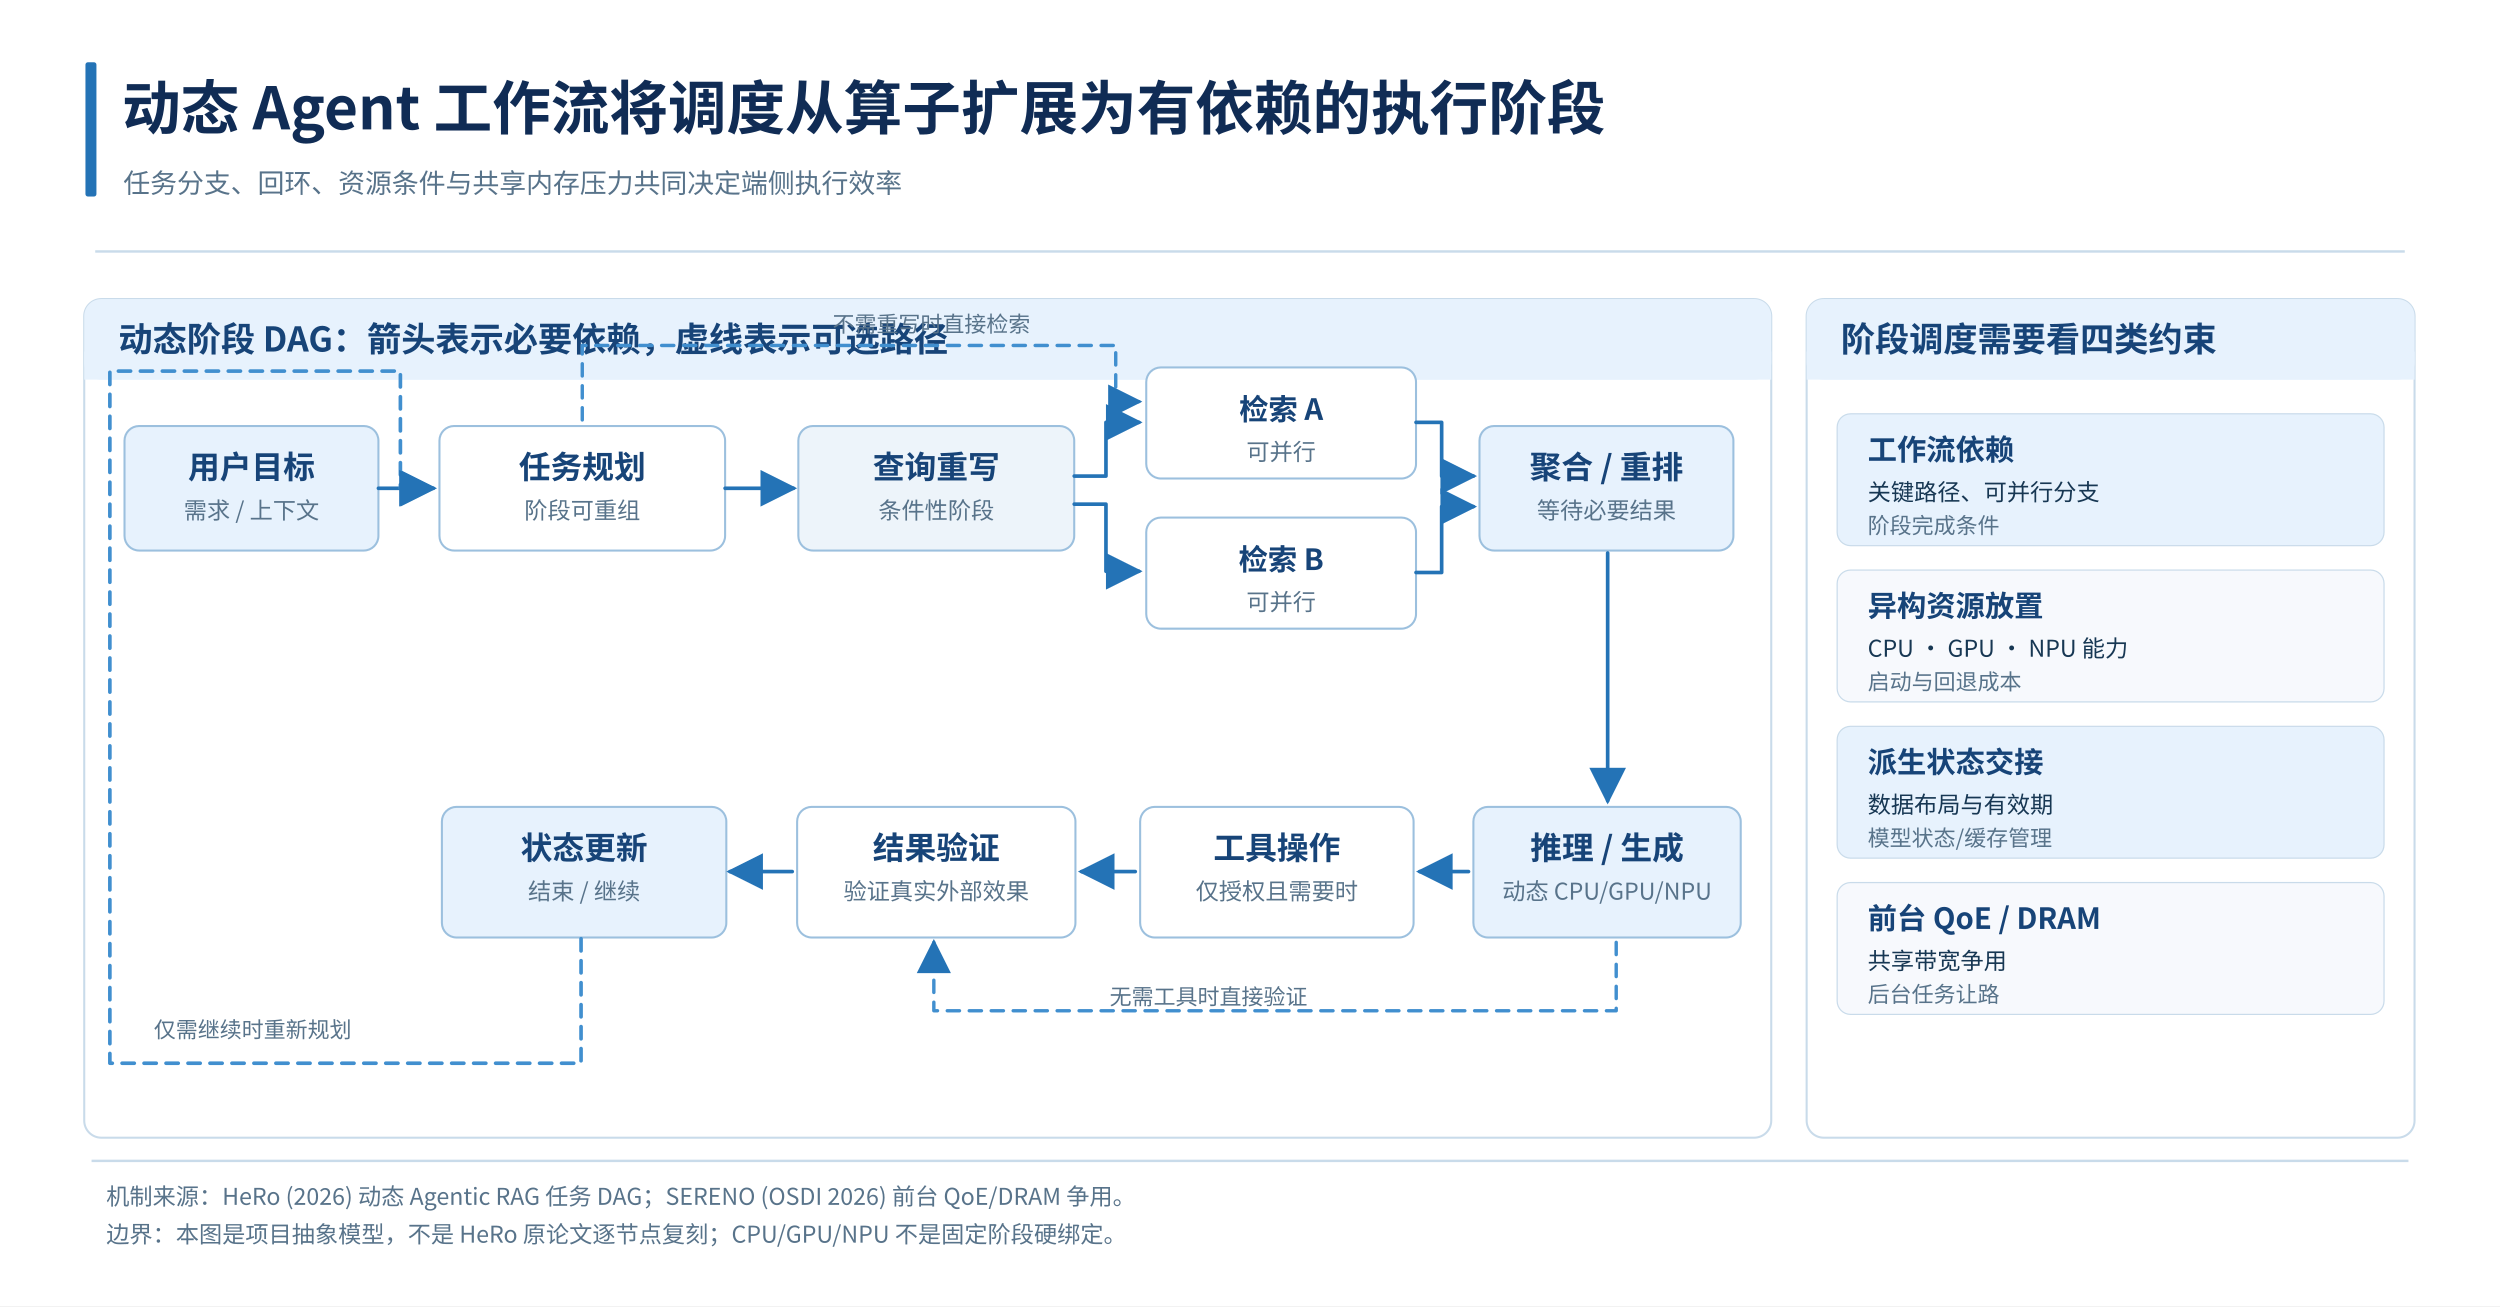
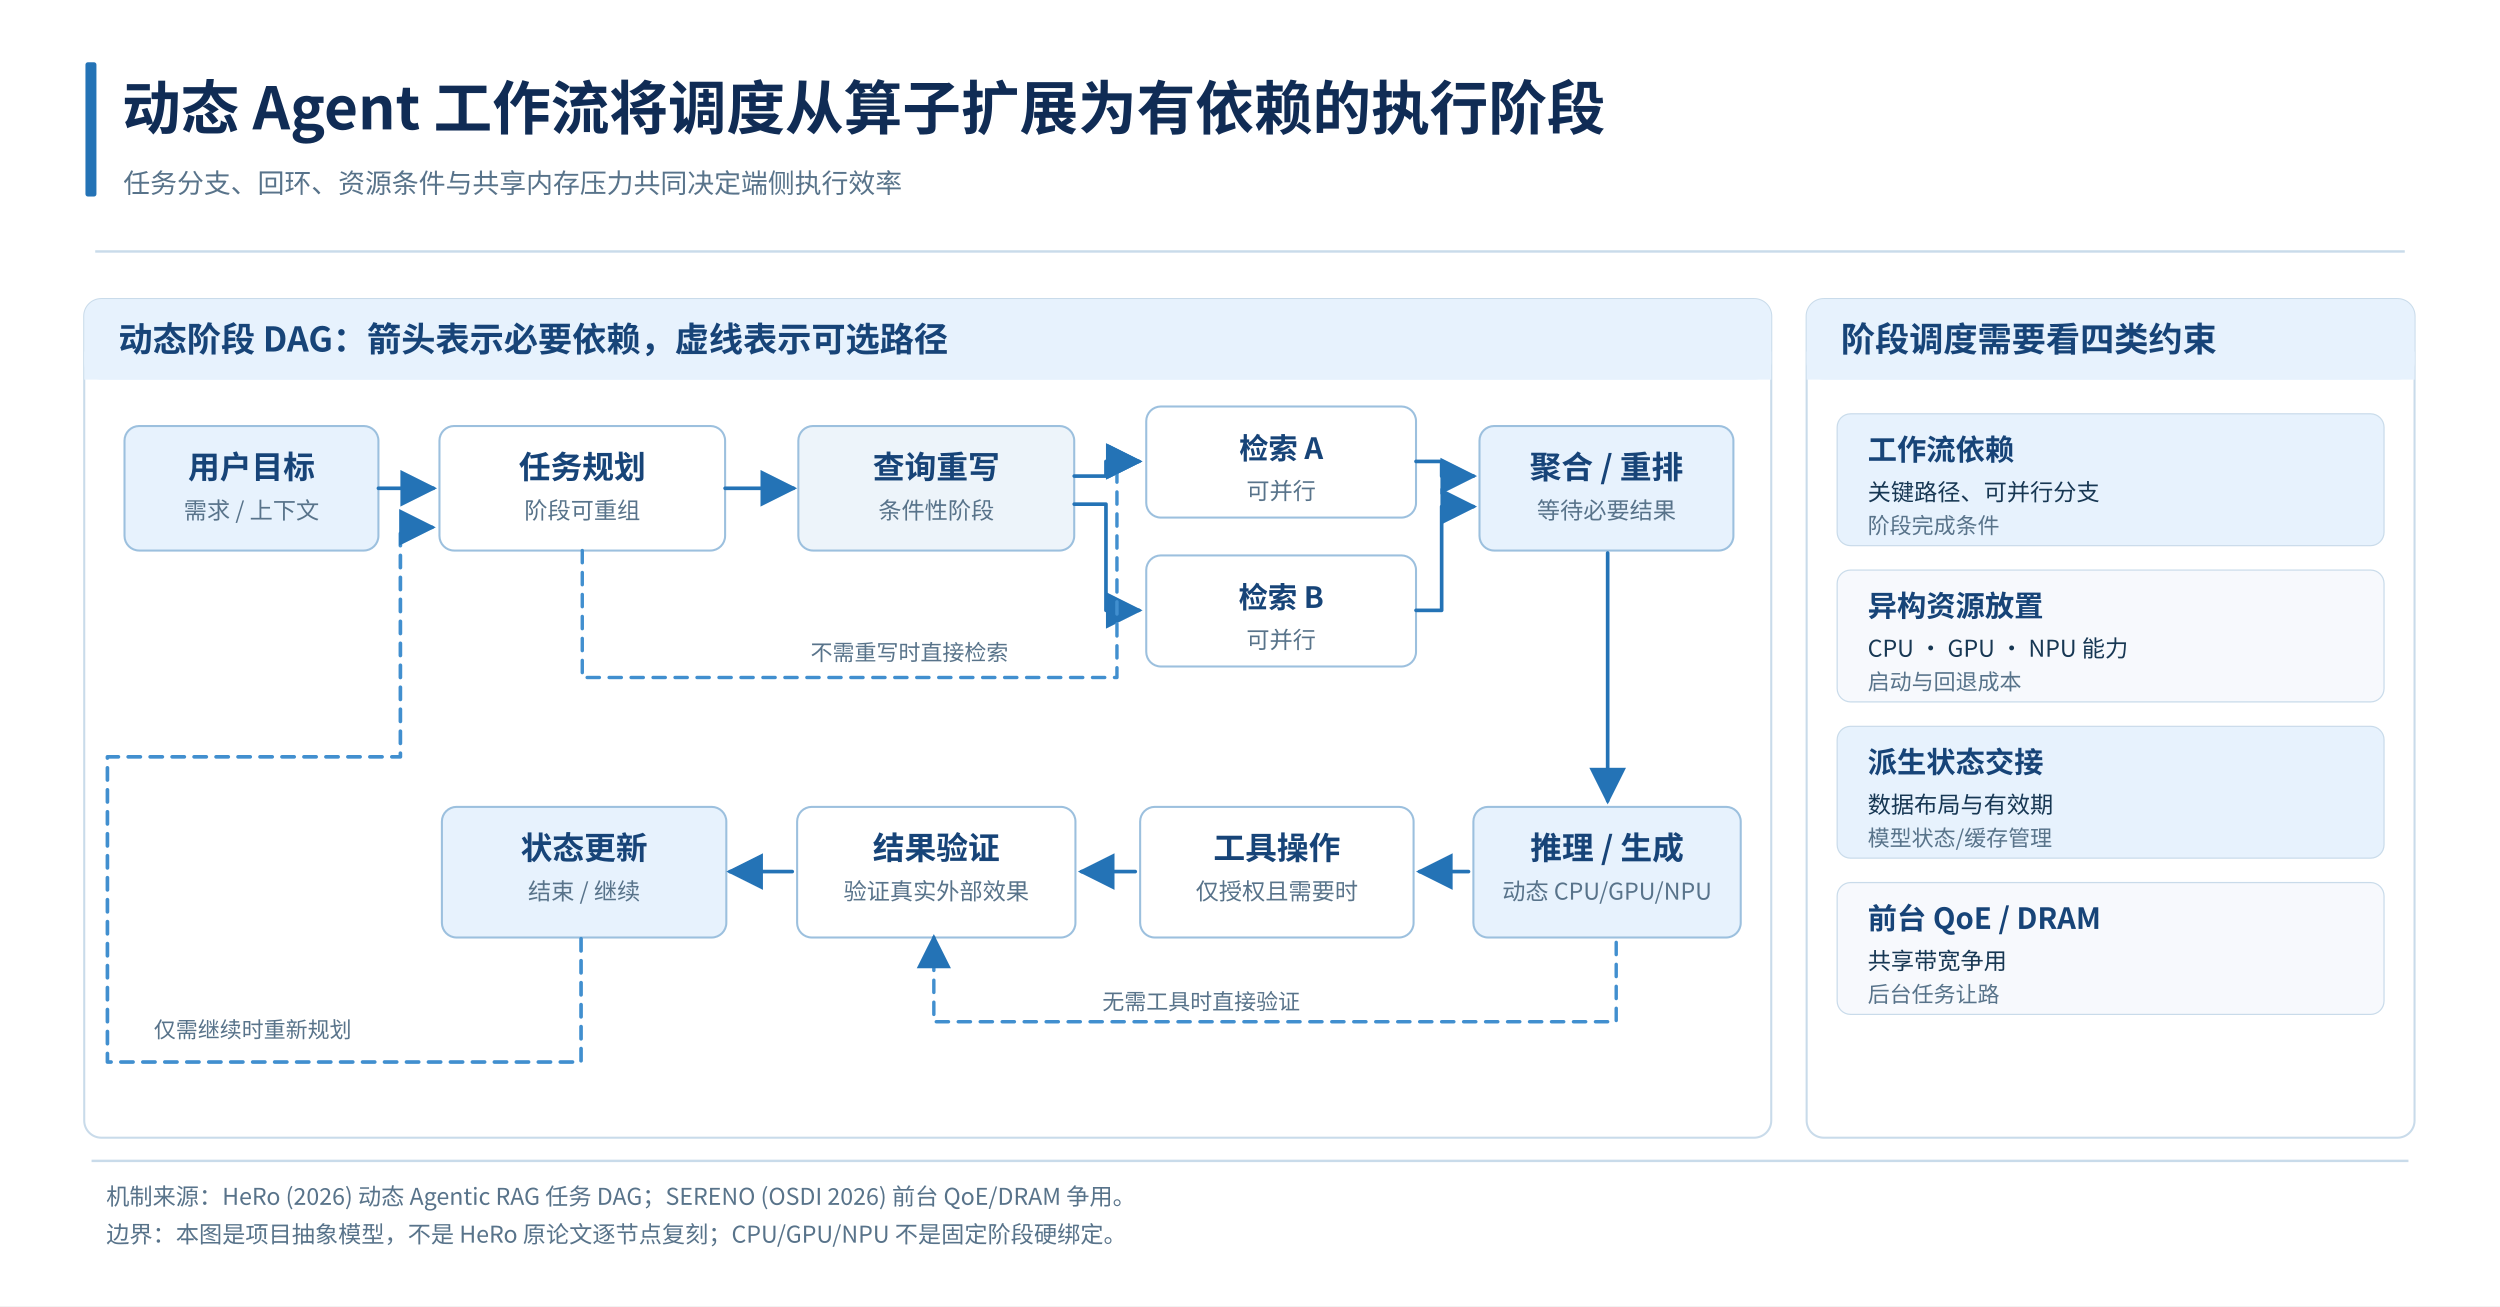
<svg xmlns="http://www.w3.org/2000/svg" width="2048" height="1070" viewBox="0 0 2048 1070" role="img" aria-label="动态 Agent 工作流将调度从算子扩展为有依赖的执行阶段">
  <defs>
    <marker id="arr" viewBox="0 0 10 10" refX="9" refY="5" markerWidth="10" markerHeight="10" orient="auto">
      <path d="M0 0 L10 5 L0 10 Z" fill="#2473B6" />
    </marker>
  </defs>
  <rect x="0" y="0" width="2048" height="1070" rx="0" fill="#FFFFFF" stroke="none" stroke-width="1" />
  <rect x="70" y="51" width="9" height="110" rx="2" fill="#2473B6" stroke="none" stroke-width="1" />
  <text x="100" y="106" fill="#102C55" font-size="48" font-weight="750" font-family="'Microsoft YaHei','Noto Sans CJK SC',sans-serif" text-anchor="start">动态 Agent 工作流将调度从算子扩展为有依赖的执行阶段</text>
  <text x="101" y="158" fill="#58738A" font-size="22" font-weight="400" font-family="'Microsoft YaHei','Noto Sans CJK SC',sans-serif" text-anchor="start">任务分支、回环、资源条件与共享内存压力共同决定端侧执行效率</text>
  <path d="M78 206 H1970" stroke="#C9DBEA" stroke-width="2" />
  <rect x="69" y="245" width="1382" height="687" rx="14" fill="#FFFFFF" stroke="#C9DBEA" stroke-width="1.7" />
  <rect x="69" y="245" width="1382" height="66" rx="14" fill="#E7F2FD" stroke="none" stroke-width="1" />
  <rect x="69" y="288" width="1382" height="23" rx="0" fill="#E7F2FD" stroke="none" stroke-width="1" />
  <text x="97" y="288" fill="#174478" font-size="28" font-weight="720" font-family="'Microsoft YaHei','Noto Sans CJK SC',sans-serif" text-anchor="start">动态阶段 DAG：箭头表示必要依赖，虚线表示可选路径</text>
  <rect x="1480" y="245" width="498" height="687" rx="14" fill="#FFFFFF" stroke="#C9DBEA" stroke-width="1.7" />
  <rect x="1480" y="245" width="498" height="66" rx="14" fill="#E7F2FD" stroke="none" stroke-width="1" />
  <rect x="1480" y="288" width="498" height="23" rx="0" fill="#E7F2FD" stroke="none" stroke-width="1" />
  <text x="1508" y="288" fill="#174478" font-size="28" font-weight="720" font-family="'Microsoft YaHei','Noto Sans CJK SC',sans-serif" text-anchor="start">阶段调度需要看四类约束</text>
  <rect x="102" y="349" width="208" height="102" rx="12" fill="#E7F2FD" stroke="#9CC0DE" stroke-width="1.7" />
  <text x="206" y="392" fill="#174478" font-size="26" font-weight="760" font-family="'Microsoft YaHei','Noto Sans CJK SC',sans-serif" text-anchor="middle">用户目标</text>
  <text x="206" y="425" fill="#58738A" font-size="19" font-weight="400" font-family="'Microsoft YaHei','Noto Sans CJK SC',sans-serif" text-anchor="middle">需求 / 上下文</text>
  <rect x="360" y="349" width="234" height="102" rx="12" fill="#FFFFFF" stroke="#9CC0DE" stroke-width="1.7" />
  <text x="477" y="392" fill="#174478" font-size="26" font-weight="760" font-family="'Microsoft YaHei','Noto Sans CJK SC',sans-serif" text-anchor="middle">任务规划</text>
  <text x="477" y="425" fill="#58738A" font-size="19" font-weight="400" font-family="'Microsoft YaHei','Noto Sans CJK SC',sans-serif" text-anchor="middle">阶段可重组</text>
  <rect x="654" y="349" width="226" height="102" rx="12" fill="#EDF4FA" stroke="#9CC0DE" stroke-width="1.7" />
  <text x="767" y="392" fill="#174478" font-size="26" font-weight="760" font-family="'Microsoft YaHei','Noto Sans CJK SC',sans-serif" text-anchor="middle">查询重写</text>
  <text x="767" y="425" fill="#58738A" font-size="19" font-weight="400" font-family="'Microsoft YaHei','Noto Sans CJK SC',sans-serif" text-anchor="middle">条件性阶段</text>
-   <rect x="939" y="301" width="221" height="91" rx="12" fill="#FFFFFF" stroke="#9CC0DE" stroke-width="1.7" />
-   <text x="1049.5" y="344" fill="#174478" font-size="24" font-weight="760" font-family="'Microsoft YaHei','Noto Sans CJK SC',sans-serif" text-anchor="middle">检索 A</text>
-   <text x="1049.5" y="377" fill="#58738A" font-size="19" font-weight="400" font-family="'Microsoft YaHei','Noto Sans CJK SC',sans-serif" text-anchor="middle">可并行</text>
-   <rect x="939" y="424" width="221" height="91" rx="12" fill="#FFFFFF" stroke="#9CC0DE" stroke-width="1.7" />
-   <text x="1049.5" y="467" fill="#174478" font-size="24" font-weight="760" font-family="'Microsoft YaHei','Noto Sans CJK SC',sans-serif" text-anchor="middle">检索 B</text>
-   <text x="1049.5" y="500" fill="#58738A" font-size="19" font-weight="400" font-family="'Microsoft YaHei','Noto Sans CJK SC',sans-serif" text-anchor="middle">可并行</text>
+   <rect x="939" y="333" width="221" height="91" rx="12" fill="#FFFFFF" stroke="#9CC0DE" stroke-width="1.7" />
+   <text x="1049.5" y="376" fill="#174478" font-size="24" font-weight="760" font-family="'Microsoft YaHei','Noto Sans CJK SC',sans-serif" text-anchor="middle">检索 A</text>
+   <text x="1049.5" y="409" fill="#58738A" font-size="19" font-weight="400" font-family="'Microsoft YaHei','Noto Sans CJK SC',sans-serif" text-anchor="middle">可并行</text>
+   <rect x="939" y="455" width="221" height="91" rx="12" fill="#FFFFFF" stroke="#9CC0DE" stroke-width="1.7" />
+   <text x="1049.5" y="498" fill="#174478" font-size="24" font-weight="760" font-family="'Microsoft YaHei','Noto Sans CJK SC',sans-serif" text-anchor="middle">检索 B</text>
+   <text x="1049.5" y="531" fill="#58738A" font-size="19" font-weight="400" font-family="'Microsoft YaHei','Noto Sans CJK SC',sans-serif" text-anchor="middle">可并行</text>
  <rect x="1212" y="349" width="208" height="102" rx="12" fill="#E7F2FD" stroke="#9CC0DE" stroke-width="1.7" />
  <text x="1316" y="392" fill="#174478" font-size="26" font-weight="760" font-family="'Microsoft YaHei','Noto Sans CJK SC',sans-serif" text-anchor="middle">聚合 / 重排</text>
  <text x="1316" y="425" fill="#58738A" font-size="19" font-weight="400" font-family="'Microsoft YaHei','Noto Sans CJK SC',sans-serif" text-anchor="middle">等待必要结果</text>
  <rect x="1207" y="661" width="219" height="107" rx="12" fill="#E7F2FD" stroke="#9CC0DE" stroke-width="1.7" />
  <text x="1316.5" y="704" fill="#174478" font-size="26" font-weight="760" font-family="'Microsoft YaHei','Noto Sans CJK SC',sans-serif" text-anchor="middle">推理 / 生成</text>
  <text x="1316.5" y="737" fill="#58738A" font-size="19" font-weight="400" font-family="'Microsoft YaHei','Noto Sans CJK SC',sans-serif" text-anchor="middle">动态 CPU/GPU/NPU</text>
  <rect x="934" y="661" width="224" height="107" rx="12" fill="#FFFFFF" stroke="#9CC0DE" stroke-width="1.7" />
  <text x="1046" y="704" fill="#174478" font-size="26" font-weight="760" font-family="'Microsoft YaHei','Noto Sans CJK SC',sans-serif" text-anchor="middle">工具操作</text>
  <text x="1046" y="737" fill="#58738A" font-size="19" font-weight="400" font-family="'Microsoft YaHei','Noto Sans CJK SC',sans-serif" text-anchor="middle">仅授权且需要时</text>
  <rect x="653" y="661" width="228" height="107" rx="12" fill="#FFFFFF" stroke="#9CC0DE" stroke-width="1.7" />
  <text x="767" y="704" fill="#174478" font-size="26" font-weight="760" font-family="'Microsoft YaHei','Noto Sans CJK SC',sans-serif" text-anchor="middle">结果验证</text>
  <text x="767" y="737" fill="#58738A" font-size="19" font-weight="400" font-family="'Microsoft YaHei','Noto Sans CJK SC',sans-serif" text-anchor="middle">验证真实外部效果</text>
  <rect x="362" y="661" width="233" height="107" rx="12" fill="#E7F2FD" stroke="#9CC0DE" stroke-width="1.7" />
  <text x="478.5" y="704" fill="#174478" font-size="26" font-weight="760" font-family="'Microsoft YaHei','Noto Sans CJK SC',sans-serif" text-anchor="middle">状态更新</text>
  <text x="478.5" y="737" fill="#58738A" font-size="19" font-weight="400" font-family="'Microsoft YaHei','Noto Sans CJK SC',sans-serif" text-anchor="middle">结束 / 继续</text>
  <path d="M310 400 L355 400" fill="none" stroke="#2473B6" stroke-width="3" stroke-linejoin="round" stroke-linecap="round" marker-end="url(#arr)" />
  <path d="M594 400 L650 400" fill="none" stroke="#2473B6" stroke-width="3" stroke-linejoin="round" stroke-linecap="round" marker-end="url(#arr)" />
-   <path d="M880 390 H906 V346 H933" fill="none" stroke="#2473B6" stroke-width="3" stroke-linecap="round" stroke-linejoin="round" marker-end="url(#arr)" />
-   <path d="M880 413 H906 V468 H933" fill="none" stroke="#2473B6" stroke-width="3" stroke-linecap="round" stroke-linejoin="round" marker-end="url(#arr)" />
-   <path d="M1160 346 H1181 V390 H1207" fill="none" stroke="#2473B6" stroke-width="3" stroke-linecap="round" stroke-linejoin="round" marker-end="url(#arr)" />
-   <path d="M1160 469 H1181 V415 H1207" fill="none" stroke="#2473B6" stroke-width="3" stroke-linecap="round" stroke-linejoin="round" marker-end="url(#arr)" />
+   <path d="M880 390 H906 V378 H933" fill="none" stroke="#2473B6" stroke-width="3" stroke-linecap="round" stroke-linejoin="round" marker-end="url(#arr)" />
+   <path d="M880 413 H906 V500 H933" fill="none" stroke="#2473B6" stroke-width="3" stroke-linecap="round" stroke-linejoin="round" marker-end="url(#arr)" />
+   <path d="M1160 378 H1181 V390 H1207" fill="none" stroke="#2473B6" stroke-width="3" stroke-linecap="round" stroke-linejoin="round" marker-end="url(#arr)" />
+   <path d="M1160 500 H1181 V415 H1207" fill="none" stroke="#2473B6" stroke-width="3" stroke-linecap="round" stroke-linejoin="round" marker-end="url(#arr)" />
  <path d="M1317 453 L1317 656" fill="none" stroke="#2473B6" stroke-width="3" stroke-linejoin="round" stroke-linecap="round" marker-end="url(#arr)" />
  <path d="M1203 714 L1163 714" fill="none" stroke="#2473B6" stroke-width="3" stroke-linejoin="round" stroke-linecap="round" marker-end="url(#arr)" />
  <path d="M930 714 L886 714" fill="none" stroke="#2473B6" stroke-width="3" stroke-linejoin="round" stroke-linecap="round" marker-end="url(#arr)" />
  <path d="M649 714 L598 714" fill="none" stroke="#2473B6" stroke-width="3" stroke-linejoin="round" stroke-linecap="round" marker-end="url(#arr)" />
-   <path d="M477 344 V283 H914 V329 H933" fill="none" stroke="#418FCF" stroke-width="2.8" stroke-linecap="round" stroke-linejoin="round" stroke-dasharray="10 8" marker-end="url(#arr)" />
-   <text x="682" y="272" fill="#58738A" font-size="18" font-weight="400" font-family="'Microsoft YaHei','Noto Sans CJK SC',sans-serif" text-anchor="start">不需重写时直接检索</text>
-   <path d="M1324 772 V828 H765 V772" fill="none" stroke="#418FCF" stroke-width="2.8" stroke-linecap="round" stroke-linejoin="round" stroke-dasharray="10 8" marker-end="url(#arr)" />
-   <text x="909" y="823" fill="#58738A" font-size="18" font-weight="400" font-family="'Microsoft YaHei','Noto Sans CJK SC',sans-serif" text-anchor="start">无需工具时直接验证</text>
-   <path d="M476 769 V871 H90 V304 H328 V400 H354" fill="none" stroke="#418FCF" stroke-width="3" stroke-linecap="round" stroke-linejoin="round" stroke-dasharray="10 8" marker-end="url(#arr)" />
+   <path d="M477 451 V555 H915 V378 H933" fill="none" stroke="#418FCF" stroke-width="2.8" stroke-linecap="round" stroke-linejoin="round" stroke-dasharray="10 8" marker-end="url(#arr)" />
+   <text x="664" y="541" fill="#58738A" font-size="18" font-weight="400" font-family="'Microsoft YaHei','Noto Sans CJK SC',sans-serif" text-anchor="start">不需重写时直接检索</text>
+   <path d="M1324 772 V837 H765 V768" fill="none" stroke="#418FCF" stroke-width="2.8" stroke-linecap="round" stroke-linejoin="round" stroke-dasharray="10 8" marker-end="url(#arr)" />
+   <text x="903" y="827" fill="#58738A" font-size="18" font-weight="400" font-family="'Microsoft YaHei','Noto Sans CJK SC',sans-serif" text-anchor="start">无需工具时直接验证</text>
+   <path d="M476 769 V870 H88 V620 H328 V432 H354" fill="none" stroke="#418FCF" stroke-width="3" stroke-linecap="round" stroke-linejoin="round" stroke-dasharray="10 8" marker-end="url(#arr)" />
  <text x="126" y="850" fill="#58738A" font-size="18" font-weight="400" font-family="'Microsoft YaHei','Noto Sans CJK SC',sans-serif" text-anchor="start">仅需继续时重新规划</text>
  <rect x="1505" y="339" width="448" height="108" rx="11" fill="#E7F2FD" stroke="#C9DBEA" stroke-width="1" />
  <text x="1530" y="377" fill="#174478" font-size="24" font-weight="720" font-family="'Microsoft YaHei','Noto Sans CJK SC',sans-serif" text-anchor="start">工作流依赖</text>
  <text x="1530" y="410" fill="#173753" font-size="19" font-weight="400" font-family="'Microsoft YaHei','Noto Sans CJK SC',sans-serif" text-anchor="start">关键路径、可并行分支</text>
  <text x="1530" y="437" fill="#58738A" font-size="18" font-weight="400" font-family="'Microsoft YaHei','Noto Sans CJK SC',sans-serif" text-anchor="start">阶段完成条件</text>
  <rect x="1505" y="467" width="448" height="108" rx="11" fill="#F7F9FD" stroke="#C9DBEA" stroke-width="1" />
  <text x="1530" y="505" fill="#174478" font-size="24" font-weight="720" font-family="'Microsoft YaHei','Noto Sans CJK SC',sans-serif" text-anchor="start">异构资源放置</text>
  <text x="1530" y="538" fill="#173753" font-size="19" font-weight="400" font-family="'Microsoft YaHei','Noto Sans CJK SC',sans-serif" text-anchor="start">CPU · GPU · NPU 能力</text>
  <text x="1530" y="565" fill="#58738A" font-size="18" font-weight="400" font-family="'Microsoft YaHei','Noto Sans CJK SC',sans-serif" text-anchor="start">启动与回退成本</text>
  <rect x="1505" y="595" width="448" height="108" rx="11" fill="#E7F2FD" stroke="#C9DBEA" stroke-width="1" />
  <text x="1530" y="633" fill="#174478" font-size="24" font-weight="720" font-family="'Microsoft YaHei','Noto Sans CJK SC',sans-serif" text-anchor="start">派生状态交接</text>
  <text x="1530" y="666" fill="#173753" font-size="19" font-weight="400" font-family="'Microsoft YaHei','Noto Sans CJK SC',sans-serif" text-anchor="start">数据布局与有效期</text>
  <text x="1530" y="693" fill="#58738A" font-size="18" font-weight="400" font-family="'Microsoft YaHei','Noto Sans CJK SC',sans-serif" text-anchor="start">模型状态/缓存管理</text>
  <rect x="1505" y="723" width="448" height="108" rx="11" fill="#F7F9FD" stroke="#C9DBEA" stroke-width="1" />
  <text x="1530" y="761" fill="#174478" font-size="24" font-weight="720" font-family="'Microsoft YaHei','Noto Sans CJK SC',sans-serif" text-anchor="start">前台 QoE / DRAM</text>
  <text x="1530" y="794" fill="#173753" font-size="19" font-weight="400" font-family="'Microsoft YaHei','Noto Sans CJK SC',sans-serif" text-anchor="start">共享带宽争用</text>
  <text x="1530" y="821" fill="#58738A" font-size="18" font-weight="400" font-family="'Microsoft YaHei','Noto Sans CJK SC',sans-serif" text-anchor="start">后台任务让路</text>
  <path d="M75 951 H1973" stroke="#C9DBEA" stroke-width="2" />
  <text x="87" y="987" fill="#58738A" font-size="19" font-weight="400" font-family="'Microsoft YaHei','Noto Sans CJK SC',sans-serif" text-anchor="start">机制来源：HeRo (2026) 动态 Agentic RAG 任务 DAG；SERENO (OSDI 2026) 前台 QoE/DRAM 争用。</text>
  <text x="87" y="1018" fill="#58738A" font-size="19" font-weight="400" font-family="'Microsoft YaHei','Noto Sans CJK SC',sans-serif" text-anchor="start">边界：本图是项目抽象模型，不是 HeRo 原论文逐节点复刻；CPU/GPU/NPU 不是固定阶段硬绑定。</text>
</svg>
